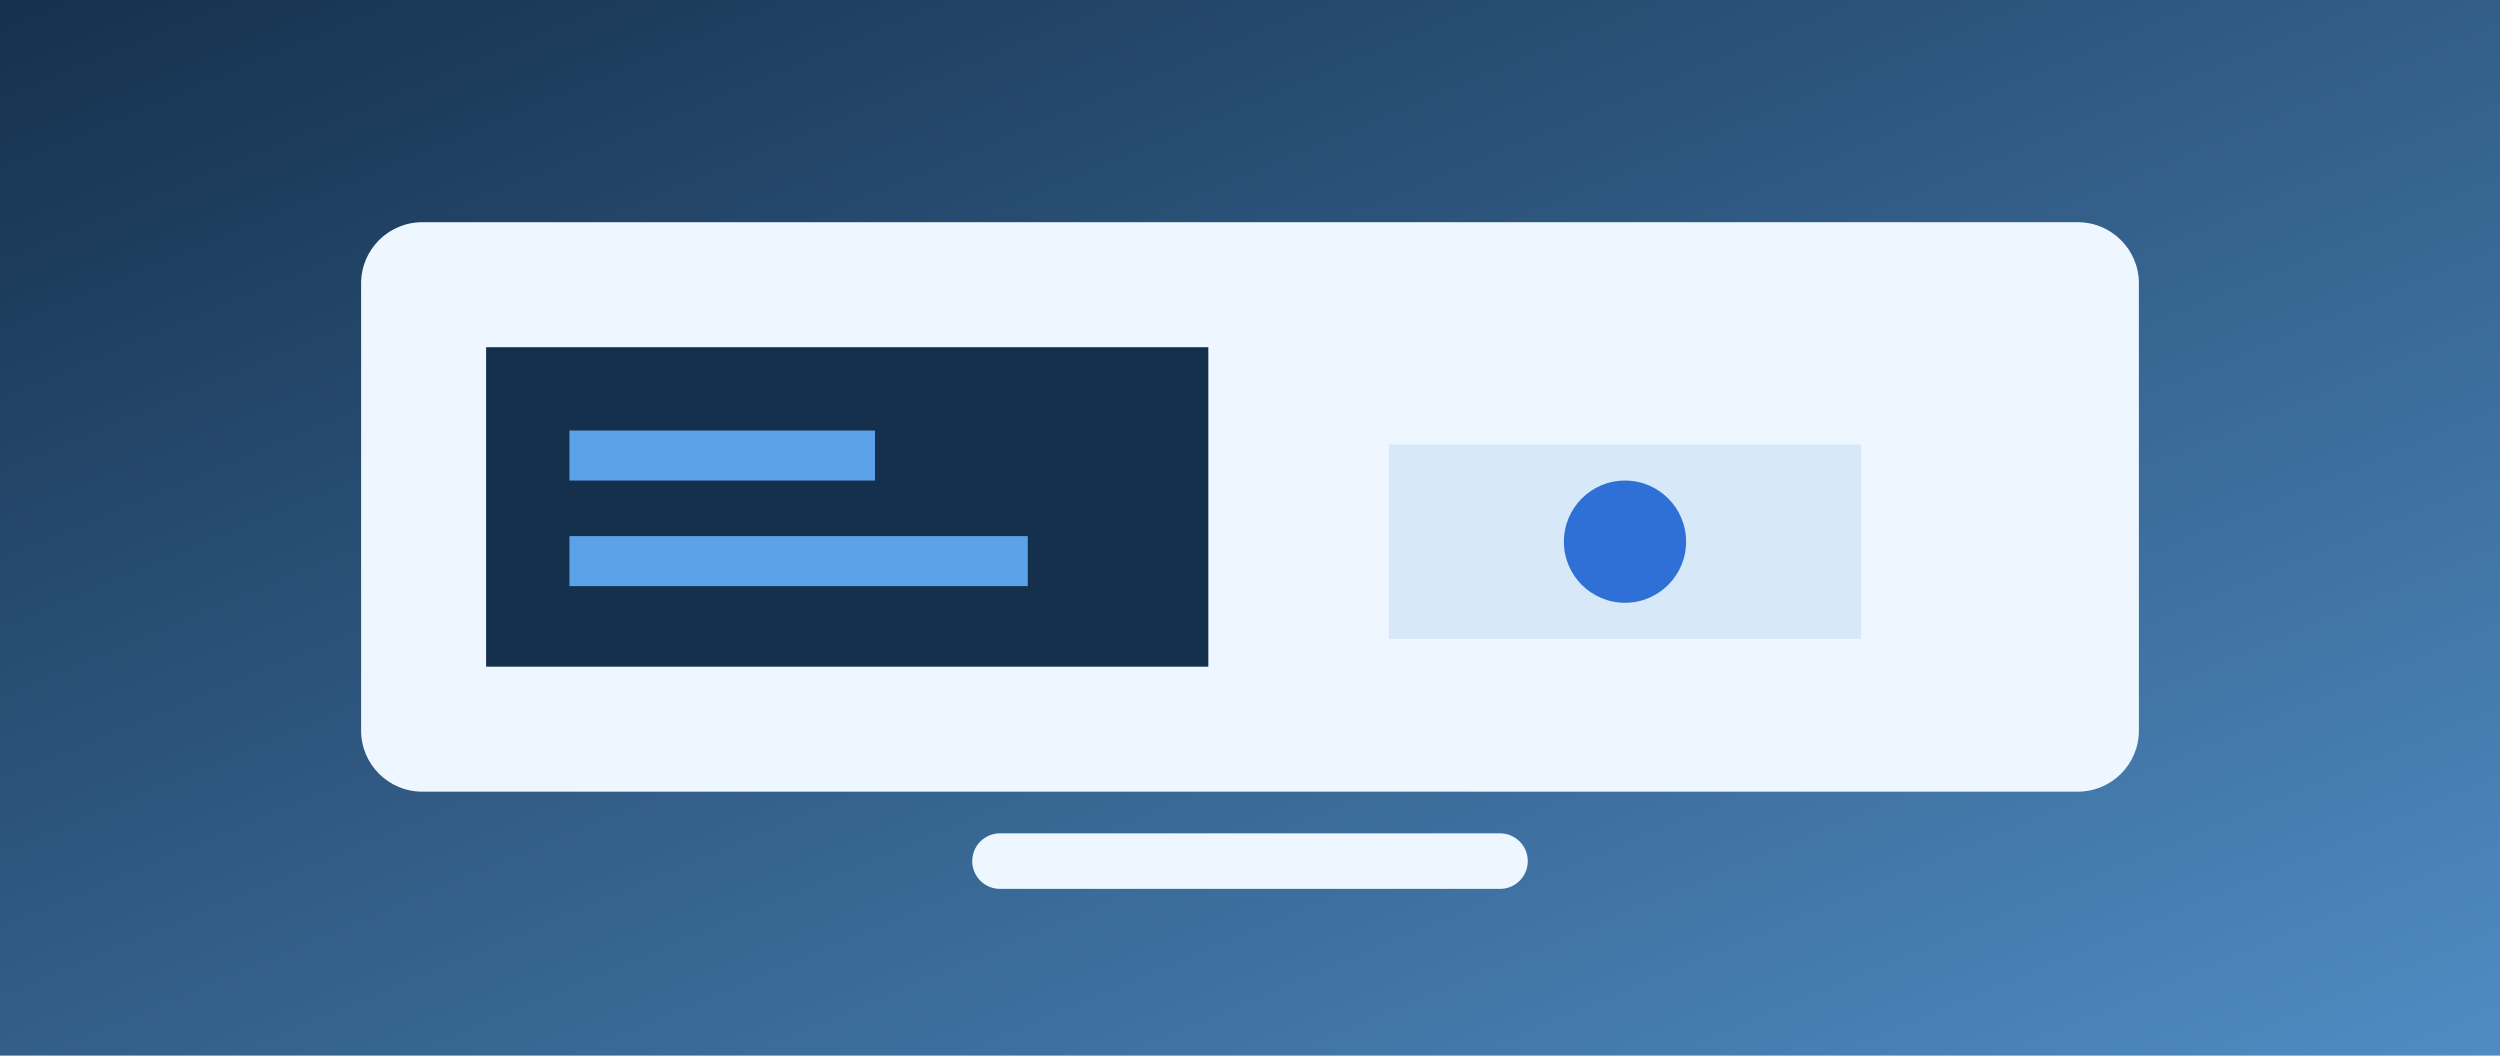
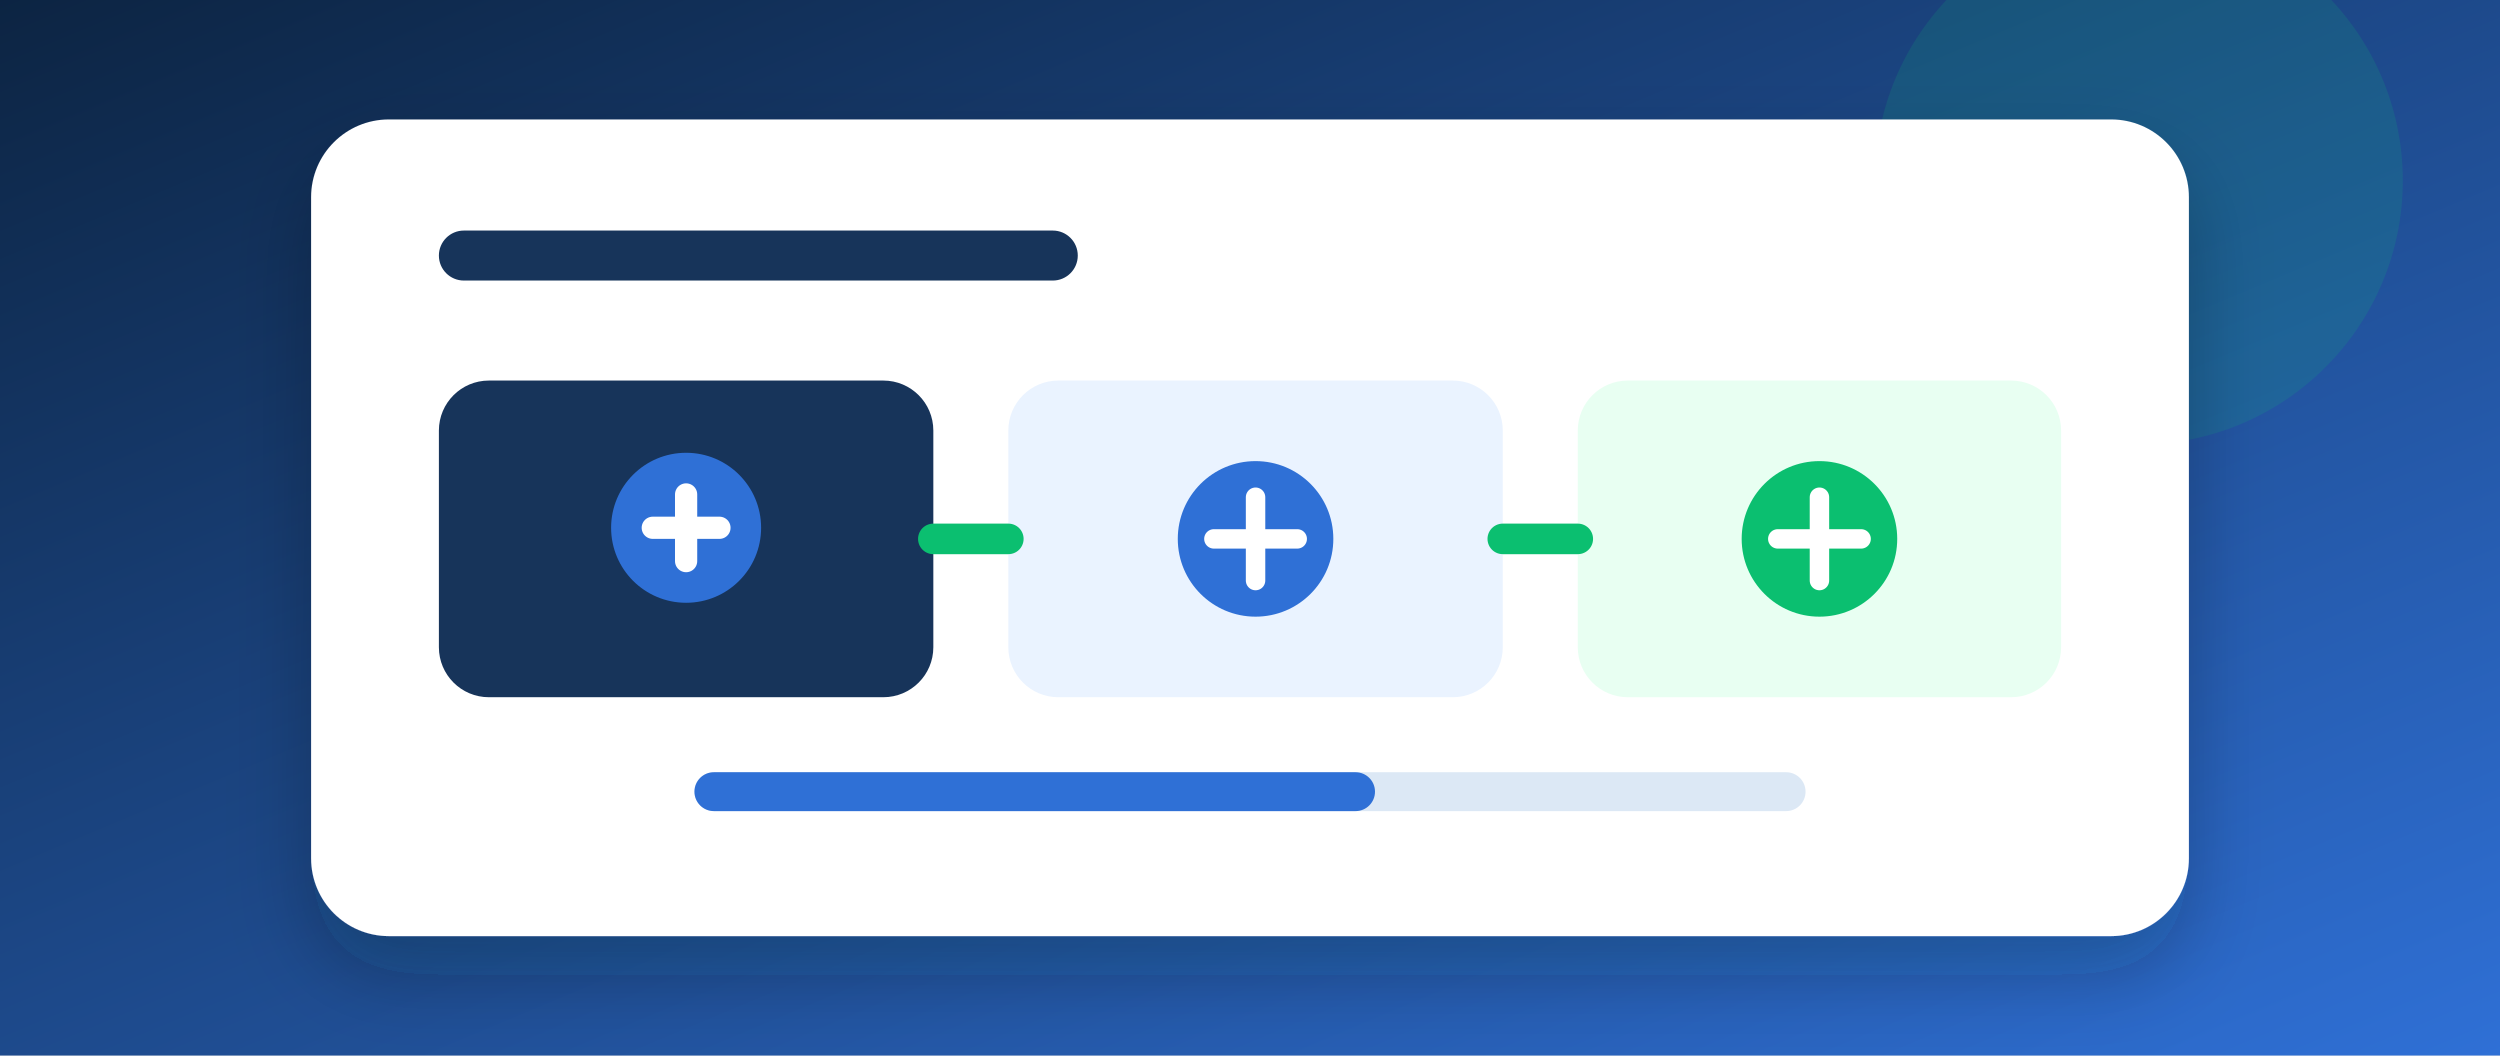
<svg xmlns="http://www.w3.org/2000/svg" viewBox="0 0 900 380">
  <defs>
-     <linearGradient id="g" x1="0" y1="0" x2="1" y2="1">
-       <stop stop-color="#15304d" />
-       <stop offset="1" stop-color="#4f8cc3" />
+     <linearGradient id="bg" x1="0" y1="0" x2="1" y2="1">
+       <stop stop-color="#0c2442" />
+       <stop offset="1" stop-color="#2f70d6" />
    </linearGradient>
+     <filter id="s" x="-20%" y="-20%" width="140%" height="140%">
+       <feDropShadow dx="0" dy="14" stdDeviation="14" flood-color="#06152b" flood-opacity=".25" />
+     </filter>
  </defs>
-   <rect width="900" height="380" fill="url(#g)" />
-   <rect x="130" y="80" width="640" height="205" rx="22" fill="#eef6ff" />
-   <path d="M175 125h260v115H175z" fill="#15304d" />
-   <path d="M205 155h110v18H205zm0 38h165v18H205z" fill="#5ca2e8" />
-   <path d="M500 160h170v70H500z" fill="#d7e8f8" />
-   <circle cx="585" cy="195" r="22" fill="#2f70d6" />
-   <rect x="350" y="300" width="200" height="20" rx="10" fill="#eef6ff" />
+   <rect width="900" height="380" fill="url(#bg)" />
+   <circle cx="770" cy="65" r="95" fill="#0bbf70" opacity=".15" />
+   <rect x="112" y="43" width="676" height="294" rx="28" fill="#fff" filter="url(#s)" />
+   <rect x="158" y="83" width="230" height="18" rx="9" fill="#17345a" />
+   <rect x="158" y="137" width="178" height="114" rx="18" fill="#17345a" />
+   <rect x="363" y="137" width="178" height="114" rx="18" fill="#eaf3ff" />
+   <rect x="568" y="137" width="174" height="114" rx="18" fill="#e8fff2" />
+   <path d="M336 194h27M541 194h27" stroke="#0bbf70" stroke-width="11" stroke-linecap="round" />
+   <circle cx="247" cy="190" r="27" fill="#2f70d6" />
+   <path d="M235 190h24M247 178v24" stroke="#fff" stroke-width="8" stroke-linecap="round" />
+   <circle cx="452" cy="194" r="28" fill="#2f70d6" />
+   <path d="M437 194h30M452 179v30" stroke="#fff" stroke-width="7" stroke-linecap="round" />
+   <circle cx="655" cy="194" r="28" fill="#0bbf70" />
+   <path d="M640 194h30M655 179v30" stroke="#fff" stroke-width="7" stroke-linecap="round" />
+   <rect x="250" y="278" width="400" height="14" rx="7" fill="#dce8f5" />
+   <rect x="250" y="278" width="245" height="14" rx="7" fill="#2f70d6" />
</svg>
